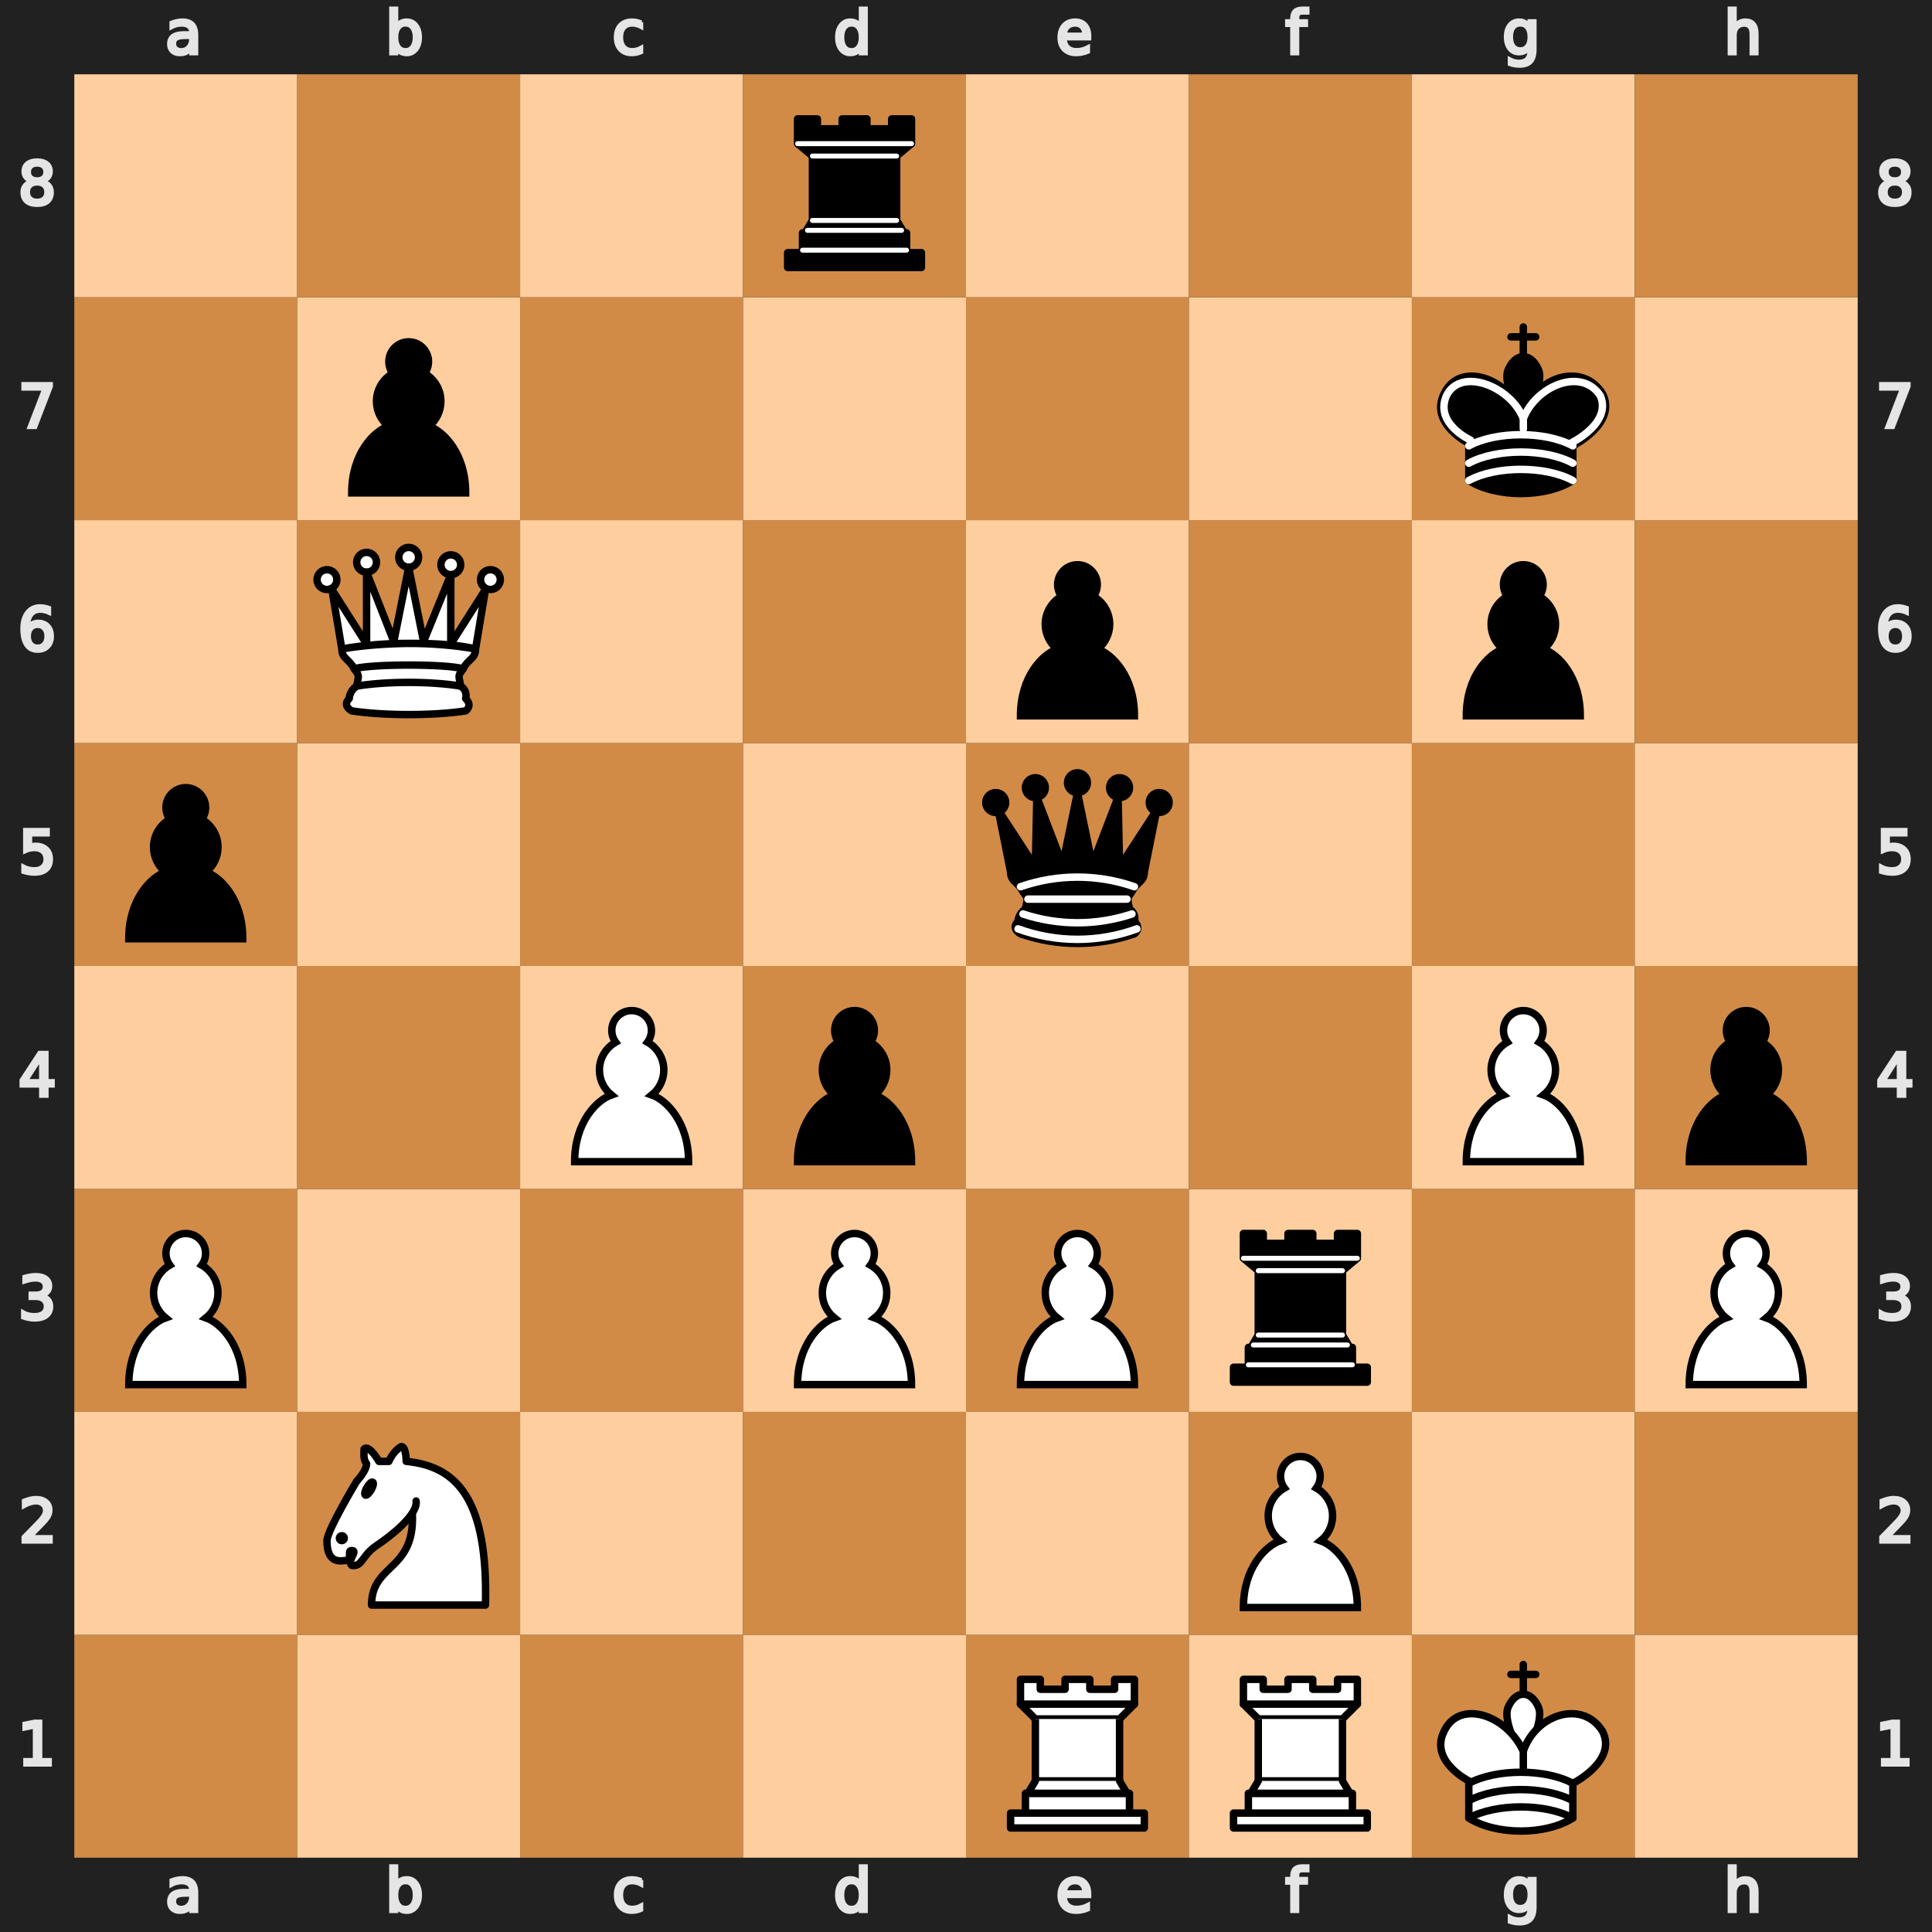
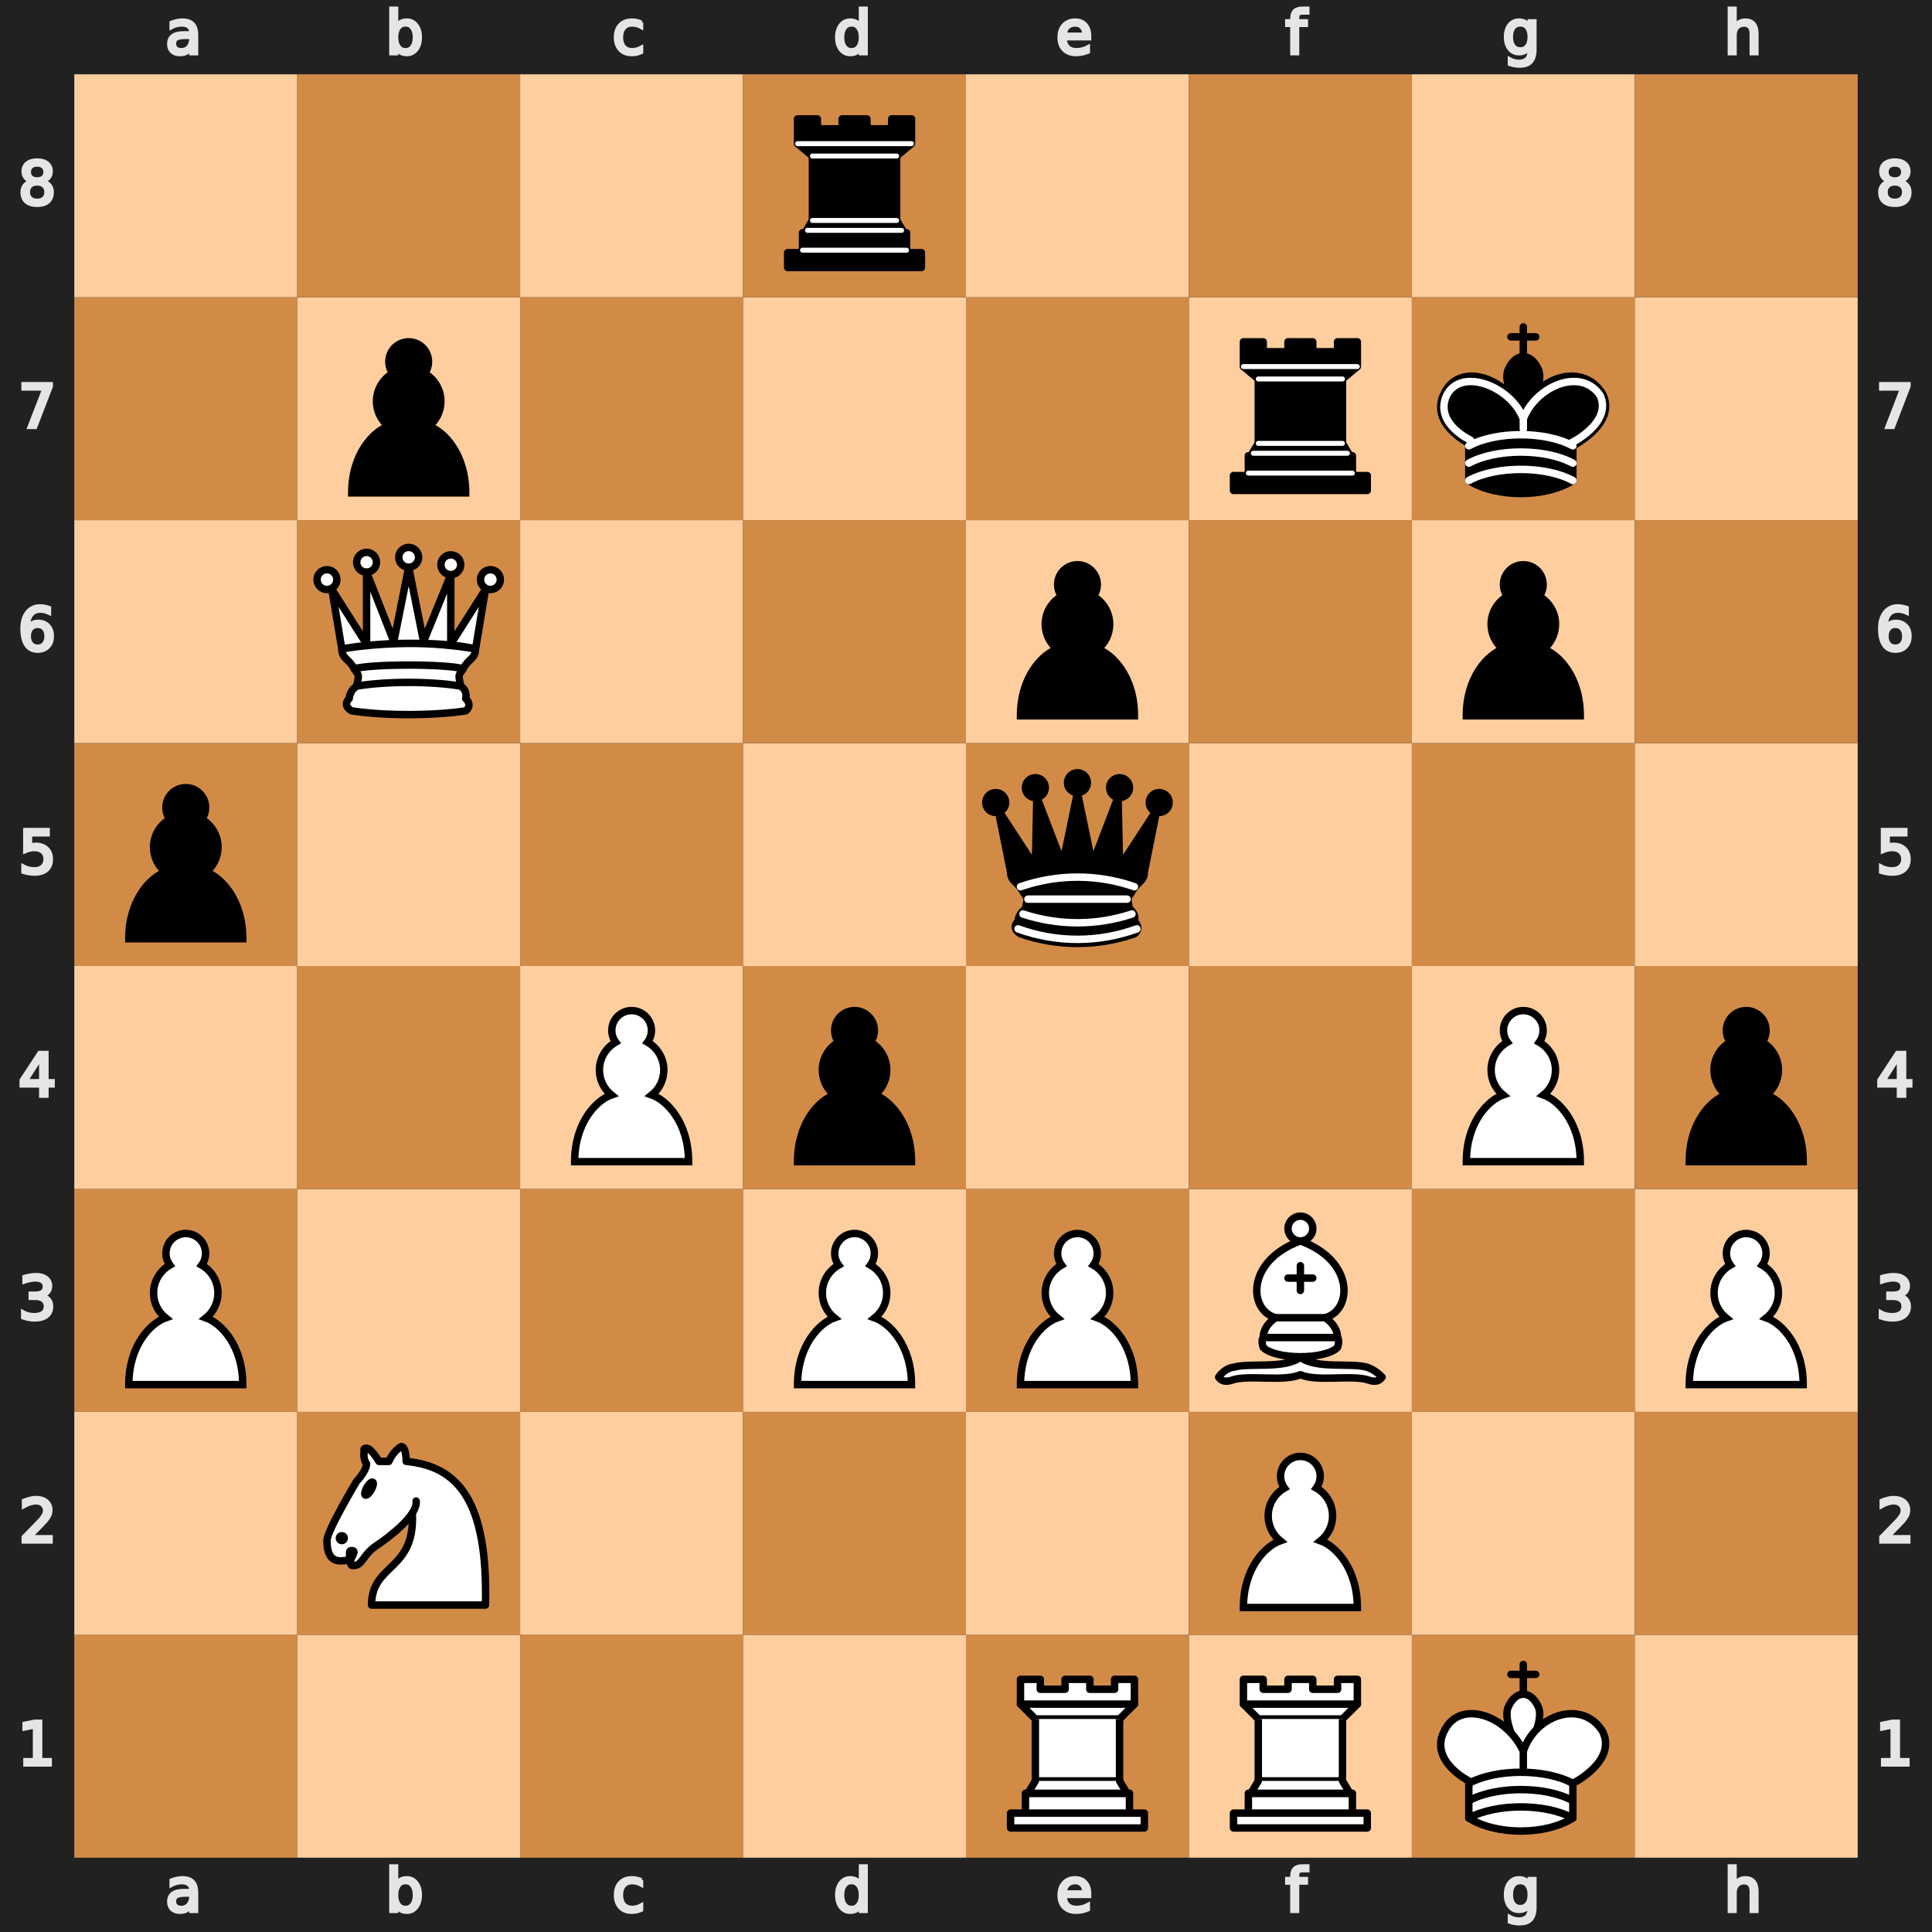
<svg xmlns="http://www.w3.org/2000/svg" xmlns:xlink="http://www.w3.org/1999/xlink" version="1.2" baseProfile="tiny" viewBox="0 0 390 390" width="350" height="350">
  <defs>
    <g id="white-pawn" class="white pawn">
      <path d="M22.5 9c-2.21 0-4 1.79-4 4 0 .89.29 1.71.78 2.38C17.33 16.5 16 18.59 16 21c0 2.03.94 3.84 2.41 5.03-3 1.06-7.41 5.55-7.41 13.47h23c0-7.92-4.41-12.41-7.41-13.47 1.47-1.19 2.41-3 2.41-5.03 0-2.41-1.33-4.5-3.28-5.62.49-.67.78-1.49.78-2.38 0-2.21-1.79-4-4-4z" fill="#fff" stroke="#000" stroke-width="1.5" stroke-linecap="round" />
    </g>
    <g id="white-knight" class="white knight" fill="none" fill-rule="evenodd" stroke="#000" stroke-width="1.5" stroke-linecap="round" stroke-linejoin="round">
      <path d="M 22,10 C 32.5,11 38.5,18 38,39 L 15,39 C 15,30 25,32.5 23,18" style="fill:#ffffff; stroke:#000000;" />
      <path d="M 24,18 C 24.38,20.91 18.45,25.37 16,27 C 13,29 13.18,31.34 11,31 C 9.958,30.06 12.41,27.96 11,28 C 10,28 11.19,29.23 10,30 C 9,30 5.997,31 6,26 C 6,24 12,14 12,14 C 12,14 13.89,12.1 14,10.5 C 13.27,9.506 13.5,8.5 13.5,7.5 C 14.5,6.5 16.5,10 16.5,10 L 18.5,10 C 18.5,10 19.28,8.008 21,7 C 22,7 22,10 22,10" style="fill:#ffffff; stroke:#000000;" />
      <path d="M 9.5 25.5 A 0.5 0.5 0 1 1 8.5,25.5 A 0.5 0.5 0 1 1 9.5 25.5 z" style="fill:#000000; stroke:#000000;" />
      <path d="M 15 15.5 A 0.5 1.5 0 1 1 14,15.5 A 0.5 1.5 0 1 1 15 15.5 z" transform="matrix(0.866,0.5,-0.5,0.866,9.693,-5.173)" style="fill:#000000; stroke:#000000;" />
+     </g>
+     <g id="white-bishop" class="white bishop" fill="none" fill-rule="evenodd" stroke="#000" stroke-width="1.5" stroke-linecap="round" stroke-linejoin="round">
+       <g fill="#fff" stroke-linecap="butt">
+         <path d="M9 36c3.39-.97 10.11.43 13.5-2 3.39 2.43 10.11 1.03 13.5 2 0 0 1.65.54 3 2-.68.97-1.65.99-3 .5-3.39-.97-10.11.46-13.5-1-3.39 1.46-10.11.03-13.5 1-1.354.49-2.323.47-3-.5 1.354-1.94 3-2 3-2zM15 32c2.5 2.5 12.5 2.5 15 0 .5-1.5 0-2 0-2 0-2.5-2.5-4-2.5-4 5.5-1.5 6-11.5-5-15.5-11 4-10.5 14-5 15.5 0 0-2.5 1.5-2.5 4 0 0-.5.5 0 2zM25 8a2.5 2.5 0 1 1-5 0 2.5 2.5 0 1 1 5 0z" />
+       </g>
+       <path d="M17.5 26h10M15 30h15m-7.5-14.5v5M20 18h5" stroke-linejoin="miter" />
    </g>
    <g id="white-rook" class="white rook" fill="#fff" fill-rule="evenodd" stroke="#000" stroke-width="1.5" stroke-linecap="round" stroke-linejoin="round">
      <path d="M9 39h27v-3H9v3zM12 36v-4h21v4H12zM11 14V9h4v2h5V9h5v2h5V9h4v5" stroke-linecap="butt" />
      <path d="M34 14l-3 3H14l-3-3" />
      <path d="M31 17v12.5H14V17" stroke-linecap="butt" stroke-linejoin="miter" />
      <path d="M31 29.5l1.5 2.5h-20l1.5-2.5" />
      <path d="M11 14h23" fill="none" stroke-linejoin="miter" />
    </g>
    <g id="white-queen" class="white queen" fill="#fff" fill-rule="evenodd" stroke="#000" stroke-width="1.5" stroke-linecap="round" stroke-linejoin="round">
      <path d="M8 12a2 2 0 1 1-4 0 2 2 0 1 1 4 0zM24.5 7.5a2 2 0 1 1-4 0 2 2 0 1 1 4 0zM41 12a2 2 0 1 1-4 0 2 2 0 1 1 4 0zM16 8.5a2 2 0 1 1-4 0 2 2 0 1 1 4 0zM33 9a2 2 0 1 1-4 0 2 2 0 1 1 4 0z" />
      <path d="M9 26c8.5-1.5 21-1.5 27 0l2-12-7 11V11l-5.5 13.5-3-15-3 15-5.5-14V25L7 14l2 12zM9 26c0 2 1.5 2 2.5 4 1 1.5 1 1 .5 3.5-1.5 1-1.5 2.5-1.5 2.5-1.5 1.5.5 2.5.5 2.5 6.5 1 16.5 1 23 0 0 0 1.5-1 0-2.5 0 0 .5-1.5-1-2.5-.5-2.5-.5-2 .5-3.5 1-2 2.5-2 2.5-4-8.5-1.5-18.5-1.5-27 0z" stroke-linecap="butt" />
      <path d="M11.5 30c3.5-1 18.5-1 22 0M12 33.5c6-1 15-1 21 0" fill="none" />
    </g>
    <g id="white-king" class="white king" fill="none" fill-rule="evenodd" stroke="#000" stroke-width="1.5" stroke-linecap="round" stroke-linejoin="round">
      <path d="M22.5 11.63V6M20 8h5" stroke-linejoin="miter" />
      <path d="M22.5 25s4.5-7.5 3-10.5c0 0-1-2.5-3-2.5s-3 2.5-3 2.5c-1.5 3 3 10.5 3 10.5" fill="#fff" stroke-linecap="butt" stroke-linejoin="miter" />
      <path d="M11.5 37c5.5 3.5 15.5 3.5 21 0v-7s9-4.5 6-10.5c-4-6.5-13.5-3.5-16 4V27v-3.5c-3.5-7.5-13-10.5-16-4-3 6 5 10 5 10V37z" fill="#fff" />
      <path d="M11.5 30c5.5-3 15.5-3 21 0m-21 3.5c5.5-3 15.5-3 21 0m-21 3.5c5.5-3 15.5-3 21 0" />
    </g>
    <g id="black-pawn" class="black pawn">
      <path d="M22.5 9c-2.21 0-4 1.79-4 4 0 .89.29 1.71.78 2.38C17.33 16.5 16 18.59 16 21c0 2.03.94 3.84 2.41 5.03-3 1.06-7.41 5.55-7.41 13.47h23c0-7.92-4.41-12.41-7.41-13.47 1.47-1.19 2.41-3 2.41-5.03 0-2.41-1.33-4.5-3.28-5.62.49-.67.78-1.49.78-2.38 0-2.21-1.79-4-4-4z" stroke="#000" stroke-width="1.5" stroke-linecap="round" />
    </g>
    <g id="black-rook" class="black rook" fill="#000" fill-rule="evenodd" stroke="#000" stroke-width="1.5" stroke-linecap="round" stroke-linejoin="round">
      <path d="M9 39h27v-3H9v3zM12.5 32l1.5-2.5h17l1.5 2.5h-20zM12 36v-4h21v4H12z" stroke-linecap="butt" />
      <path d="M14 29.5v-13h17v13H14z" stroke-linecap="butt" stroke-linejoin="miter" />
      <path d="M14 16.5L11 14h23l-3 2.5H14zM11 14V9h4v2h5V9h5v2h5V9h4v5H11z" stroke-linecap="butt" />
      <path d="M12 35.5h21M13 31.5h19M14 29.5h17M14 16.5h17M11 14h23" fill="none" stroke="#fff" stroke-width="1" stroke-linejoin="miter" />
    </g>
    <g id="black-queen" class="black queen" fill="#000" fill-rule="evenodd" stroke="#000" stroke-width="1.5" stroke-linecap="round" stroke-linejoin="round">
      <g fill="#000" stroke="none">
        <circle cx="6" cy="12" r="2.75" />
        <circle cx="14" cy="9" r="2.75" />
        <circle cx="22.5" cy="8" r="2.75" />
        <circle cx="31" cy="9" r="2.75" />
        <circle cx="39" cy="12" r="2.75" />
      </g>
      <path d="M9 26c8.5-1.5 21-1.5 27 0l2.5-12.5L31 25l-.3-14.1-5.2 13.6-3-14.5-3 14.5-5.2-13.6L14 25 6.5 13.5 9 26zM9 26c0 2 1.5 2 2.5 4 1 1.5 1 1 .5 3.5-1.5 1-1.5 2.5-1.5 2.5-1.5 1.5.5 2.5.5 2.5 6.5 1 16.5 1 23 0 0 0 1.5-1 0-2.5 0 0 .5-1.5-1-2.5-.5-2.5-.5-2 .5-3.5 1-2 2.5-2 2.5-4-8.5-1.5-18.5-1.5-27 0z" stroke-linecap="butt" />
      <path d="M11 38.5a35 35 1 0 0 23 0" fill="none" stroke-linecap="butt" />
      <path d="M11 29a35 35 1 0 1 23 0M12.5 31.5h20M11.5 34.5a35 35 1 0 0 22 0M10.5 37.5a35 35 1 0 0 24 0" fill="none" stroke="#fff" />
    </g>
    <g id="black-king" class="black king" fill="none" fill-rule="evenodd" stroke="#000" stroke-width="1.5" stroke-linecap="round" stroke-linejoin="round">
      <path d="M22.5 11.63V6" stroke-linejoin="miter" />
      <path d="M22.5 25s4.5-7.5 3-10.5c0 0-1-2.5-3-2.5s-3 2.5-3 2.5c-1.5 3 3 10.5 3 10.5" fill="#000" stroke-linecap="butt" stroke-linejoin="miter" />
      <path d="M11.5 37c5.5 3.5 15.5 3.5 21 0v-7s9-4.5 6-10.5c-4-6.5-13.5-3.5-16 4V27v-3.5c-3.5-7.5-13-10.5-16-4-3 6 5 10 5 10V37z" fill="#000" />
      <path d="M20 8h5" stroke-linejoin="miter" />
      <path d="M32 29.5s8.5-4 6.03-9.65C34.15 14 25 18 22.5 24.5l.01 2.1-.01-2.1C20 18 9.906 14 6.997 19.85c-2.497 5.65 4.853 9 4.853 9M11.5 30c5.5-3 15.5-3 21 0m-21 3.5c5.5-3 15.5-3 21 0m-21 3.5c5.5-3 15.5-3 21 0" stroke="#fff" />
    </g>
  </defs>
  <rect x="0" y="0" width="390" height="390" fill="#212121" />
  <g transform="translate(20, 0) scale(0.75, 0.75)" fill="#e5e5e5" stroke="#e5e5e5">
    <path d="M23.328 10.016q-1.742 0-2.414.398-.672.398-.672 1.36 0 .765.5 1.218.508.445 1.375.445 1.196 0 1.914-.843.727-.852.727-2.258v-.32zm2.867-.594v4.992h-1.437v-1.328q-.492.797-1.227 1.18-.734.375-1.797.375-1.343 0-2.14-.75-.79-.758-.79-2.024 0-1.476.985-2.226.992-.75 2.953-.75h2.016V8.75q0-.992-.656-1.531-.649-.547-1.829-.547-.75 0-1.46.18-.711.18-1.368.539V6.062q.79-.304 1.532-.453.742-.156 1.445-.156 1.898 0 2.836.984.937.985.937 2.985z" />
  </g>
  <g transform="translate(20, 375) scale(0.75, 0.75)" fill="#e5e5e5" stroke="#e5e5e5">
    <path d="M23.328 10.016q-1.742 0-2.414.398-.672.398-.672 1.36 0 .765.5 1.218.508.445 1.375.445 1.196 0 1.914-.843.727-.852.727-2.258v-.32zm2.867-.594v4.992h-1.437v-1.328q-.492.797-1.227 1.18-.734.375-1.797.375-1.343 0-2.14-.75-.79-.758-.79-2.024 0-1.476.985-2.226.992-.75 2.953-.75h2.016V8.75q0-.992-.656-1.531-.649-.547-1.829-.547-.75 0-1.46.18-.711.18-1.368.539V6.062q.79-.304 1.532-.453.742-.156 1.445-.156 1.898 0 2.836.984.937.985.937 2.985z" />
  </g>
  <g transform="translate(65, 0) scale(0.75, 0.75)" fill="#e5e5e5" stroke="#e5e5e5">
    <path d="M24.922 10.047q0-1.586-.656-2.485-.649-.906-1.79-.906-1.14 0-1.796.906-.649.899-.649 2.485 0 1.586.649 2.492.656.898 1.797.898 1.14 0 1.789-.898.656-.906.656-2.492zm-4.89-3.055q.452-.781 1.14-1.156.695-.383 1.656-.383 1.594 0 2.586 1.266 1 1.265 1 3.328 0 2.062-1 3.328-.992 1.266-2.586 1.266-.96 0-1.656-.375-.688-.383-1.14-1.164v1.312h-1.446V2.258h1.445z" />
  </g>
  <g transform="translate(65, 375) scale(0.75, 0.75)" fill="#e5e5e5" stroke="#e5e5e5">
    <path d="M24.922 10.047q0-1.586-.656-2.485-.649-.906-1.79-.906-1.14 0-1.796.906-.649.899-.649 2.485 0 1.586.649 2.492.656.898 1.797.898 1.14 0 1.789-.898.656-.906.656-2.492zm-4.89-3.055q.452-.781 1.14-1.156.695-.383 1.656-.383 1.594 0 2.586 1.266 1 1.265 1 3.328 0 2.062-1 3.328-.992 1.266-2.586 1.266-.96 0-1.656-.375-.688-.383-1.14-1.164v1.312h-1.446V2.258h1.445z" />
  </g>
  <g transform="translate(110, 0) scale(0.75, 0.75)" fill="#e5e5e5" stroke="#e5e5e5">
    <path d="M25.96 6v1.344q-.608-.336-1.226-.5-.609-.172-1.234-.172-1.398 0-2.172.89-.773.883-.773 2.485 0 1.601.773 2.492.774.883 2.172.883.625 0 1.234-.164.618-.172 1.227-.508v1.328q-.602.281-1.25.422-.64.14-1.367.14-1.977 0-3.14-1.242-1.165-1.242-1.165-3.351 0-2.14 1.172-3.367 1.18-1.227 3.227-1.227.664 0 1.296.14.633.134 1.227.407z" />
  </g>
  <g transform="translate(110, 375) scale(0.75, 0.75)" fill="#e5e5e5" stroke="#e5e5e5">
    <path d="M25.96 6v1.344q-.608-.336-1.226-.5-.609-.172-1.234-.172-1.398 0-2.172.89-.773.883-.773 2.485 0 1.601.773 2.492.774.883 2.172.883.625 0 1.234-.164.618-.172 1.227-.508v1.328q-.602.281-1.25.422-.64.14-1.367.14-1.977 0-3.14-1.242-1.165-1.242-1.165-3.351 0-2.14 1.172-3.367 1.18-1.227 3.227-1.227.664 0 1.296.14.633.134 1.227.407z" />
  </g>
  <g transform="translate(155, 0) scale(0.75, 0.75)" fill="#e5e5e5" stroke="#e5e5e5">
    <path d="M24.973 6.992V2.258h1.437v12.156h-1.437v-1.312q-.453.78-1.149 1.164-.687.375-1.656.375-1.586 0-2.586-1.266-.992-1.266-.992-3.328 0-2.063.992-3.328 1-1.266 2.586-1.266.969 0 1.656.383.696.375 1.149 1.156zm-4.899 3.055q0 1.586.649 2.492.656.898 1.797.898 1.14 0 1.796-.898.657-.906.657-2.492 0-1.586-.657-2.485-.656-.906-1.796-.906-1.141 0-1.797.906-.649.899-.649 2.485z" />
  </g>
  <g transform="translate(155, 375) scale(0.75, 0.75)" fill="#e5e5e5" stroke="#e5e5e5">
    <path d="M24.973 6.992V2.258h1.437v12.156h-1.437v-1.312q-.453.78-1.149 1.164-.687.375-1.656.375-1.586 0-2.586-1.266-.992-1.266-.992-3.328 0-2.063.992-3.328 1-1.266 2.586-1.266.969 0 1.656.383.696.375 1.149 1.156zm-4.899 3.055q0 1.586.649 2.492.656.898 1.797.898 1.14 0 1.796-.898.657-.906.657-2.492 0-1.586-.657-2.485-.656-.906-1.796-.906-1.141 0-1.797.906-.649.899-.649 2.485z" />
  </g>
  <g transform="translate(200, 0) scale(0.75, 0.75)" fill="#e5e5e5" stroke="#e5e5e5">
    <path d="M26.555 9.68v.703h-6.61q.094 1.484.89 2.265.806.774 2.235.774.828 0 1.602-.203.781-.203 1.547-.61v1.36q-.774.328-1.586.5-.813.172-1.649.172-2.093 0-3.32-1.22-1.219-1.218-1.219-3.296 0-2.148 1.157-3.406 1.164-1.266 3.132-1.266 1.766 0 2.79 1.14 1.03 1.134 1.03 3.087zm-1.438-.422q-.015-1.18-.664-1.883-.64-.703-1.703-.703-1.203 0-1.93.68-.718.68-.828 1.914z" />
  </g>
  <g transform="translate(200, 375) scale(0.75, 0.75)" fill="#e5e5e5" stroke="#e5e5e5">
    <path d="M26.555 9.68v.703h-6.61q.094 1.484.89 2.265.806.774 2.235.774.828 0 1.602-.203.781-.203 1.547-.61v1.36q-.774.328-1.586.5-.813.172-1.649.172-2.093 0-3.32-1.22-1.219-1.218-1.219-3.296 0-2.148 1.157-3.406 1.164-1.266 3.132-1.266 1.766 0 2.79 1.14 1.03 1.134 1.03 3.087zm-1.438-.422q-.015-1.18-.664-1.883-.64-.703-1.703-.703-1.203 0-1.93.68-.718.68-.828 1.914z" />
  </g>
  <g transform="translate(245, 0) scale(0.75, 0.75)" fill="#e5e5e5" stroke="#e5e5e5">
    <path d="M25.285 2.258v1.195H23.91q-.773 0-1.078.313-.297.312-.297 1.125v.773h2.367v1.117h-2.367v7.633H21.09V6.781h-1.375V5.664h1.375v-.61q0-1.46.68-2.124.68-.672 2.156-.672z" />
  </g>
  <g transform="translate(245, 375) scale(0.75, 0.75)" fill="#e5e5e5" stroke="#e5e5e5">
    <path d="M25.285 2.258v1.195H23.91q-.773 0-1.078.313-.297.312-.297 1.125v.773h2.367v1.117h-2.367v7.633H21.09V6.781h-1.375V5.664h1.375v-.61q0-1.46.68-2.124.68-.672 2.156-.672z" />
  </g>
  <g transform="translate(290, 0) scale(0.75, 0.75)" fill="#e5e5e5" stroke="#e5e5e5">
    <path d="M24.973 9.937q0-1.562-.649-2.421-.64-.86-1.804-.86-1.157 0-1.805.86-.64.859-.64 2.421 0 1.555.64 2.415.648.859 1.805.859 1.164 0 1.804-.86.649-.859.649-2.414zm1.437 3.391q0 2.234-.992 3.32-.992 1.094-3.04 1.094-.757 0-1.429-.117-.672-.11-1.304-.344v-1.398q.632.344 1.25.508.617.164 1.257.164 1.414 0 2.118-.743.703-.734.703-2.226v-.711q-.446.773-1.141 1.156-.695.383-1.664.383-1.61 0-2.594-1.227-.984-1.226-.984-3.25 0-2.03.984-3.257.985-1.227 2.594-1.227.969 0 1.664.383t1.14 1.156V5.664h1.438z" />
  </g>
  <g transform="translate(290, 375) scale(0.75, 0.75)" fill="#e5e5e5" stroke="#e5e5e5">
    <path d="M24.973 9.937q0-1.562-.649-2.421-.64-.86-1.804-.86-1.157 0-1.805.86-.64.859-.64 2.421 0 1.555.64 2.415.648.859 1.805.859 1.164 0 1.804-.86.649-.859.649-2.414zm1.437 3.391q0 2.234-.992 3.32-.992 1.094-3.04 1.094-.757 0-1.429-.117-.672-.11-1.304-.344v-1.398q.632.344 1.25.508.617.164 1.257.164 1.414 0 2.118-.743.703-.734.703-2.226v-.711q-.446.773-1.141 1.156-.695.383-1.664.383-1.61 0-2.594-1.227-.984-1.226-.984-3.25 0-2.03.984-3.257.985-1.227 2.594-1.227.969 0 1.664.383t1.14 1.156V5.664h1.438z" />
  </g>
  <g transform="translate(335, 0) scale(0.75, 0.75)" fill="#e5e5e5" stroke="#e5e5e5">
    <path d="M26.164 9.133v5.281h-1.437V9.18q0-1.243-.485-1.86-.484-.617-1.453-.617-1.164 0-1.836.742-.672.742-.672 2.024v4.945h-1.445V2.258h1.445v4.765q.516-.789 1.211-1.18.703-.39 1.617-.39 1.508 0 2.282.938.773.93.773 2.742z" />
  </g>
  <g transform="translate(335, 375) scale(0.75, 0.75)" fill="#e5e5e5" stroke="#e5e5e5">
    <path d="M26.164 9.133v5.281h-1.437V9.18q0-1.243-.485-1.86-.484-.617-1.453-.617-1.164 0-1.836.742-.672.742-.672 2.024v4.945h-1.445V2.258h1.445v4.765q.516-.789 1.211-1.18.703-.39 1.617-.39 1.508 0 2.282.938.773.93.773 2.742z" />
  </g>
  <g transform="translate(0, 335) scale(0.75, 0.75)" fill="#e5e5e5" stroke="#e5e5e5">
    <path d="M6.754 26.996h2.578v-8.898l-2.805.562v-1.437l2.79-.563h1.578v10.336h2.578v1.328h-6.72z" />
  </g>
  <g transform="translate(375, 335) scale(0.75, 0.75)" fill="#e5e5e5" stroke="#e5e5e5">
    <path d="M6.754 26.996h2.578v-8.898l-2.805.562v-1.437l2.79-.563h1.578v10.336h2.578v1.328h-6.72z" />
  </g>
  <g transform="translate(0, 290) scale(0.75, 0.75)" fill="#e5e5e5" stroke="#e5e5e5">
    <path d="M8.195 26.996h5.508v1.328H6.297v-1.328q.898-.93 2.445-2.492 1.555-1.57 1.953-2.024.758-.851 1.055-1.437.305-.594.305-1.164 0-.93-.657-1.516-.648-.586-1.695-.586-.742 0-1.57.258-.82.258-1.758.781v-1.593q.953-.383 1.781-.578.828-.196 1.516-.196 1.812 0 2.89.906 1.079.907 1.079 2.422 0 .72-.274 1.368-.265.64-.976 1.515-.196.227-1.243 1.313-1.046 1.078-2.953 3.023z" />
  </g>
  <g transform="translate(375, 290) scale(0.75, 0.75)" fill="#e5e5e5" stroke="#e5e5e5">
    <path d="M8.195 26.996h5.508v1.328H6.297v-1.328q.898-.93 2.445-2.492 1.555-1.57 1.953-2.024.758-.851 1.055-1.437.305-.594.305-1.164 0-.93-.657-1.516-.648-.586-1.695-.586-.742 0-1.57.258-.82.258-1.758.781v-1.593q.953-.383 1.781-.578.828-.196 1.516-.196 1.812 0 2.89.906 1.079.907 1.079 2.422 0 .72-.274 1.368-.265.64-.976 1.515-.196.227-1.243 1.313-1.046 1.078-2.953 3.023z" />
  </g>
  <g transform="translate(0, 245) scale(0.75, 0.75)" fill="#e5e5e5" stroke="#e5e5e5">
    <path d="M11.434 22.035q1.132.242 1.765 1.008.64.766.64 1.89 0 1.727-1.187 2.672-1.187.946-3.375.946-.734 0-1.515-.149-.774-.14-1.602-.43V26.45q.656.383 1.438.578.78.196 1.632.196 1.485 0 2.258-.586.782-.586.782-1.703 0-1.032-.727-1.61-.719-.586-2.008-.586h-1.36v-1.297h1.423q1.164 0 1.78-.46.618-.47.618-1.344 0-.899-.64-1.375-.633-.485-1.82-.485-.65 0-1.391.141-.743.14-1.633.437V16.95q.898-.25 1.68-.375.788-.125 1.484-.125 1.797 0 2.844.82 1.046.813 1.046 2.204 0 .968-.554 1.64-.555.664-1.578.922z" />
  </g>
  <g transform="translate(375, 245) scale(0.75, 0.75)" fill="#e5e5e5" stroke="#e5e5e5">
    <path d="M11.434 22.035q1.132.242 1.765 1.008.64.766.64 1.89 0 1.727-1.187 2.672-1.187.946-3.375.946-.734 0-1.515-.149-.774-.14-1.602-.43V26.45q.656.383 1.438.578.78.196 1.632.196 1.485 0 2.258-.586.782-.586.782-1.703 0-1.032-.727-1.61-.719-.586-2.008-.586h-1.36v-1.297h1.423q1.164 0 1.78-.46.618-.47.618-1.344 0-.899-.64-1.375-.633-.485-1.82-.485-.65 0-1.391.141-.743.14-1.633.437V16.95q.898-.25 1.68-.375.788-.125 1.484-.125 1.797 0 2.844.82 1.046.813 1.046 2.204 0 .968-.554 1.64-.555.664-1.578.922z" />
  </g>
  <g transform="translate(0, 200) scale(0.75, 0.75)" fill="#e5e5e5" stroke="#e5e5e5">
    <path d="M11.016 18.035L7.03 24.262h3.985zm-.414-1.375h1.984v7.602h1.664v1.312h-1.664v2.75h-1.57v-2.75H5.75v-1.523z" />
  </g>
  <g transform="translate(375, 200) scale(0.75, 0.75)" fill="#e5e5e5" stroke="#e5e5e5">
    <path d="M11.016 18.035L7.03 24.262h3.985zm-.414-1.375h1.984v7.602h1.664v1.312h-1.664v2.75h-1.57v-2.75H5.75v-1.523z" />
  </g>
  <g transform="translate(0, 155) scale(0.75, 0.75)" fill="#e5e5e5" stroke="#e5e5e5">
    <path d="M6.719 16.66h6.195v1.328h-4.75v2.86q.344-.118.688-.172.343-.063.687-.063 1.953 0 3.094 1.07 1.14 1.07 1.14 2.899 0 1.883-1.171 2.93-1.172 1.039-3.305 1.039-.735 0-1.5-.125-.758-.125-1.57-.375v-1.586q.703.383 1.453.57.75.188 1.586.188 1.351 0 2.14-.711.79-.711.79-1.93 0-1.219-.79-1.93-.789-.71-2.14-.71-.633 0-1.266.14-.625.14-1.281.438z" />
  </g>
  <g transform="translate(375, 155) scale(0.75, 0.75)" fill="#e5e5e5" stroke="#e5e5e5">
    <path d="M6.719 16.66h6.195v1.328h-4.75v2.86q.344-.118.688-.172.343-.063.687-.063 1.953 0 3.094 1.07 1.14 1.07 1.14 2.899 0 1.883-1.171 2.93-1.172 1.039-3.305 1.039-.735 0-1.5-.125-.758-.125-1.57-.375v-1.586q.703.383 1.453.57.75.188 1.586.188 1.351 0 2.14-.711.79-.711.79-1.93 0-1.219-.79-1.93-.789-.71-2.14-.71-.633 0-1.266.14-.625.14-1.281.438z" />
  </g>
  <g transform="translate(0, 110) scale(0.75, 0.75)" fill="#e5e5e5" stroke="#e5e5e5">
    <path d="M10.137 21.863q-1.063 0-1.688.727-.617.726-.617 1.992 0 1.258.617 1.992.625.727 1.688.727 1.062 0 1.68-.727.624-.734.624-1.992 0-1.266-.625-1.992-.617-.727-1.68-.727zm3.133-4.945v1.437q-.594-.28-1.204-.43-.601-.148-1.195-.148-1.562 0-2.39 1.055-.82 1.055-.938 3.188.46-.68 1.156-1.04.696-.367 1.531-.367 1.758 0 2.774 1.07 1.023 1.063 1.023 2.899 0 1.797-1.062 2.883-1.063 1.086-2.828 1.086-2.024 0-3.094-1.547-1.07-1.555-1.07-4.5 0-2.766 1.312-4.406 1.313-1.649 3.524-1.649.593 0 1.195.117.61.118 1.266.352z" />
  </g>
  <g transform="translate(375, 110) scale(0.75, 0.75)" fill="#e5e5e5" stroke="#e5e5e5">
    <path d="M10.137 21.863q-1.063 0-1.688.727-.617.726-.617 1.992 0 1.258.617 1.992.625.727 1.688.727 1.062 0 1.68-.727.624-.734.624-1.992 0-1.266-.625-1.992-.617-.727-1.68-.727zm3.133-4.945v1.437q-.594-.28-1.204-.43-.601-.148-1.195-.148-1.562 0-2.39 1.055-.82 1.055-.938 3.188.46-.68 1.156-1.04.696-.367 1.531-.367 1.758 0 2.774 1.07 1.023 1.063 1.023 2.899 0 1.797-1.062 2.883-1.063 1.086-2.828 1.086-2.024 0-3.094-1.547-1.07-1.555-1.07-4.5 0-2.766 1.312-4.406 1.313-1.649 3.524-1.649.593 0 1.195.117.61.118 1.266.352z" />
  </g>
  <g transform="translate(0, 65) scale(0.75, 0.75)" fill="#e5e5e5" stroke="#e5e5e5">
    <path d="M6.25 16.66h7.5v.672L9.516 28.324H7.867l3.985-10.336H6.25z" />
  </g>
  <g transform="translate(375, 65) scale(0.75, 0.75)" fill="#e5e5e5" stroke="#e5e5e5">
    <path d="M6.25 16.66h7.5v.672L9.516 28.324H7.867l3.985-10.336H6.25z" />
  </g>
  <g transform="translate(0, 20) scale(0.75, 0.75)" fill="#e5e5e5" stroke="#e5e5e5">
    <path d="M10 22.785q-1.125 0-1.773.602-.641.601-.641 1.656t.64 1.656q.649.602 1.774.602t1.773-.602q.649-.61.649-1.656 0-1.055-.649-1.656-.64-.602-1.773-.602zm-1.578-.672q-1.016-.25-1.586-.945-.563-.695-.563-1.695 0-1.399.993-2.211 1-.813 2.734-.813 1.742 0 2.734.813.993.812.993 2.21 0 1-.57 1.696-.563.695-1.571.945 1.14.266 1.773 1.04.641.773.641 1.89 0 1.695-1.04 2.602-1.03.906-2.96.906t-2.969-.906Q6 26.738 6 25.043q0-1.117.64-1.89.641-.774 1.782-1.04zm-.578-2.492q0 .906.562 1.414.57.508 1.594.508 1.016 0 1.586-.508.578-.508.578-1.414 0-.906-.578-1.414-.57-.508-1.586-.508-1.023 0-1.594.508-.562.508-.562 1.414z" />
  </g>
  <g transform="translate(375, 20) scale(0.75, 0.75)" fill="#e5e5e5" stroke="#e5e5e5">
    <path d="M10 22.785q-1.125 0-1.773.602-.641.601-.641 1.656t.64 1.656q.649.602 1.774.602t1.773-.602q.649-.61.649-1.656 0-1.055-.649-1.656-.64-.602-1.773-.602zm-1.578-.672q-1.016-.25-1.586-.945-.563-.695-.563-1.695 0-1.399.993-2.211 1-.813 2.734-.813 1.742 0 2.734.813.993.812.993 2.21 0 1-.57 1.696-.563.695-1.571.945 1.14.266 1.773 1.04.641.773.641 1.89 0 1.695-1.04 2.602-1.03.906-2.96.906t-2.969-.906Q6 26.738 6 25.043q0-1.117.64-1.89.641-.774 1.782-1.04zm-.578-2.492q0 .906.562 1.414.57.508 1.594.508 1.016 0 1.586-.508.578-.508.578-1.414 0-.906-.578-1.414-.57-.508-1.586-.508-1.023 0-1.594.508-.562.508-.562 1.414z" />
  </g>
  <rect x="15" y="330" width="45" height="45" class="square dark a1" stroke="none" fill="#d18b47" />
  <rect x="60" y="330" width="45" height="45" class="square light b1" stroke="none" fill="#ffce9e" />
  <rect x="105" y="330" width="45" height="45" class="square dark c1" stroke="none" fill="#d18b47" />
  <rect x="150" y="330" width="45" height="45" class="square light d1" stroke="none" fill="#ffce9e" />
  <rect x="195" y="330" width="45" height="45" class="square dark e1" stroke="none" fill="#d18b47" />
  <rect x="240" y="330" width="45" height="45" class="square light f1" stroke="none" fill="#ffce9e" />
  <rect x="285" y="330" width="45" height="45" class="square dark g1" stroke="none" fill="#d18b47" />
  <rect x="330" y="330" width="45" height="45" class="square light h1" stroke="none" fill="#ffce9e" />
  <rect x="15" y="285" width="45" height="45" class="square light a2" stroke="none" fill="#ffce9e" />
  <rect x="60" y="285" width="45" height="45" class="square dark b2" stroke="none" fill="#d18b47" />
  <rect x="105" y="285" width="45" height="45" class="square light c2" stroke="none" fill="#ffce9e" />
  <rect x="150" y="285" width="45" height="45" class="square dark d2" stroke="none" fill="#d18b47" />
  <rect x="195" y="285" width="45" height="45" class="square light e2" stroke="none" fill="#ffce9e" />
  <rect x="240" y="285" width="45" height="45" class="square dark f2" stroke="none" fill="#d18b47" />
  <rect x="285" y="285" width="45" height="45" class="square light g2" stroke="none" fill="#ffce9e" />
  <rect x="330" y="285" width="45" height="45" class="square dark h2" stroke="none" fill="#d18b47" />
  <rect x="15" y="240" width="45" height="45" class="square dark a3" stroke="none" fill="#d18b47" />
  <rect x="60" y="240" width="45" height="45" class="square light b3" stroke="none" fill="#ffce9e" />
  <rect x="105" y="240" width="45" height="45" class="square dark c3" stroke="none" fill="#d18b47" />
  <rect x="150" y="240" width="45" height="45" class="square light d3" stroke="none" fill="#ffce9e" />
  <rect x="195" y="240" width="45" height="45" class="square dark e3" stroke="none" fill="#d18b47" />
  <rect x="240" y="240" width="45" height="45" class="square light f3" stroke="none" fill="#ffce9e" />
  <rect x="285" y="240" width="45" height="45" class="square dark g3" stroke="none" fill="#d18b47" />
  <rect x="330" y="240" width="45" height="45" class="square light h3" stroke="none" fill="#ffce9e" />
  <rect x="15" y="195" width="45" height="45" class="square light a4" stroke="none" fill="#ffce9e" />
  <rect x="60" y="195" width="45" height="45" class="square dark b4" stroke="none" fill="#d18b47" />
  <rect x="105" y="195" width="45" height="45" class="square light c4" stroke="none" fill="#ffce9e" />
  <rect x="150" y="195" width="45" height="45" class="square dark d4" stroke="none" fill="#d18b47" />
  <rect x="195" y="195" width="45" height="45" class="square light e4" stroke="none" fill="#ffce9e" />
  <rect x="240" y="195" width="45" height="45" class="square dark f4" stroke="none" fill="#d18b47" />
  <rect x="285" y="195" width="45" height="45" class="square light g4" stroke="none" fill="#ffce9e" />
  <rect x="330" y="195" width="45" height="45" class="square dark h4" stroke="none" fill="#d18b47" />
  <rect x="15" y="150" width="45" height="45" class="square dark a5" stroke="none" fill="#d18b47" />
  <rect x="60" y="150" width="45" height="45" class="square light b5" stroke="none" fill="#ffce9e" />
  <rect x="105" y="150" width="45" height="45" class="square dark c5" stroke="none" fill="#d18b47" />
  <rect x="150" y="150" width="45" height="45" class="square light d5" stroke="none" fill="#ffce9e" />
  <rect x="195" y="150" width="45" height="45" class="square dark e5" stroke="none" fill="#d18b47" />
  <rect x="240" y="150" width="45" height="45" class="square light f5" stroke="none" fill="#ffce9e" />
  <rect x="285" y="150" width="45" height="45" class="square dark g5" stroke="none" fill="#d18b47" />
  <rect x="330" y="150" width="45" height="45" class="square light h5" stroke="none" fill="#ffce9e" />
  <rect x="15" y="105" width="45" height="45" class="square light a6" stroke="none" fill="#ffce9e" />
  <rect x="60" y="105" width="45" height="45" class="square dark b6" stroke="none" fill="#d18b47" />
  <rect x="105" y="105" width="45" height="45" class="square light c6" stroke="none" fill="#ffce9e" />
  <rect x="150" y="105" width="45" height="45" class="square dark d6" stroke="none" fill="#d18b47" />
  <rect x="195" y="105" width="45" height="45" class="square light e6" stroke="none" fill="#ffce9e" />
  <rect x="240" y="105" width="45" height="45" class="square dark f6" stroke="none" fill="#d18b47" />
  <rect x="285" y="105" width="45" height="45" class="square light g6" stroke="none" fill="#ffce9e" />
  <rect x="330" y="105" width="45" height="45" class="square dark h6" stroke="none" fill="#d18b47" />
  <rect x="15" y="60" width="45" height="45" class="square dark a7" stroke="none" fill="#d18b47" />
  <rect x="60" y="60" width="45" height="45" class="square light b7" stroke="none" fill="#ffce9e" />
  <rect x="105" y="60" width="45" height="45" class="square dark c7" stroke="none" fill="#d18b47" />
  <rect x="150" y="60" width="45" height="45" class="square light d7" stroke="none" fill="#ffce9e" />
  <rect x="195" y="60" width="45" height="45" class="square dark e7" stroke="none" fill="#d18b47" />
  <rect x="240" y="60" width="45" height="45" class="square light f7" stroke="none" fill="#ffce9e" />
  <rect x="285" y="60" width="45" height="45" class="square dark g7" stroke="none" fill="#d18b47" />
  <rect x="330" y="60" width="45" height="45" class="square light h7" stroke="none" fill="#ffce9e" />
  <rect x="15" y="15" width="45" height="45" class="square light a8" stroke="none" fill="#ffce9e" />
  <rect x="60" y="15" width="45" height="45" class="square dark b8" stroke="none" fill="#d18b47" />
  <rect x="105" y="15" width="45" height="45" class="square light c8" stroke="none" fill="#ffce9e" />
  <rect x="150" y="15" width="45" height="45" class="square dark d8" stroke="none" fill="#d18b47" />
  <rect x="195" y="15" width="45" height="45" class="square light e8" stroke="none" fill="#ffce9e" />
  <rect x="240" y="15" width="45" height="45" class="square dark f8" stroke="none" fill="#d18b47" />
  <rect x="285" y="15" width="45" height="45" class="square light g8" stroke="none" fill="#ffce9e" />
  <rect x="330" y="15" width="45" height="45" class="square dark h8" stroke="none" fill="#d18b47" />
  <use href="#white-rook" xlink:href="#white-rook" transform="translate(195, 330)" />
  <use href="#white-rook" xlink:href="#white-rook" transform="translate(240, 330)" />
  <use href="#white-king" xlink:href="#white-king" transform="translate(285, 330)" />
  <use href="#white-knight" xlink:href="#white-knight" transform="translate(60, 285)" />
  <use href="#white-pawn" xlink:href="#white-pawn" transform="translate(240, 285)" />
  <use href="#white-pawn" xlink:href="#white-pawn" transform="translate(15, 240)" />
  <use href="#white-pawn" xlink:href="#white-pawn" transform="translate(150, 240)" />
  <use href="#white-pawn" xlink:href="#white-pawn" transform="translate(195, 240)" />
-   <use href="#black-rook" xlink:href="#black-rook" transform="translate(240, 240)" />
+   <use href="#white-bishop" xlink:href="#white-bishop" transform="translate(240, 240)" />
  <use href="#white-pawn" xlink:href="#white-pawn" transform="translate(330, 240)" />
  <use href="#white-pawn" xlink:href="#white-pawn" transform="translate(105, 195)" />
  <use href="#black-pawn" xlink:href="#black-pawn" transform="translate(150, 195)" />
  <use href="#white-pawn" xlink:href="#white-pawn" transform="translate(285, 195)" />
  <use href="#black-pawn" xlink:href="#black-pawn" transform="translate(330, 195)" />
  <use href="#black-pawn" xlink:href="#black-pawn" transform="translate(15, 150)" />
  <use href="#black-queen" xlink:href="#black-queen" transform="translate(195, 150)" />
  <use href="#white-queen" xlink:href="#white-queen" transform="translate(60, 105)" />
  <use href="#black-pawn" xlink:href="#black-pawn" transform="translate(195, 105)" />
  <use href="#black-pawn" xlink:href="#black-pawn" transform="translate(285, 105)" />
  <use href="#black-pawn" xlink:href="#black-pawn" transform="translate(60, 60)" />
+   <use href="#black-rook" xlink:href="#black-rook" transform="translate(240, 60)" />
  <use href="#black-king" xlink:href="#black-king" transform="translate(285, 60)" />
  <use href="#black-rook" xlink:href="#black-rook" transform="translate(150, 15)" />
</svg>
